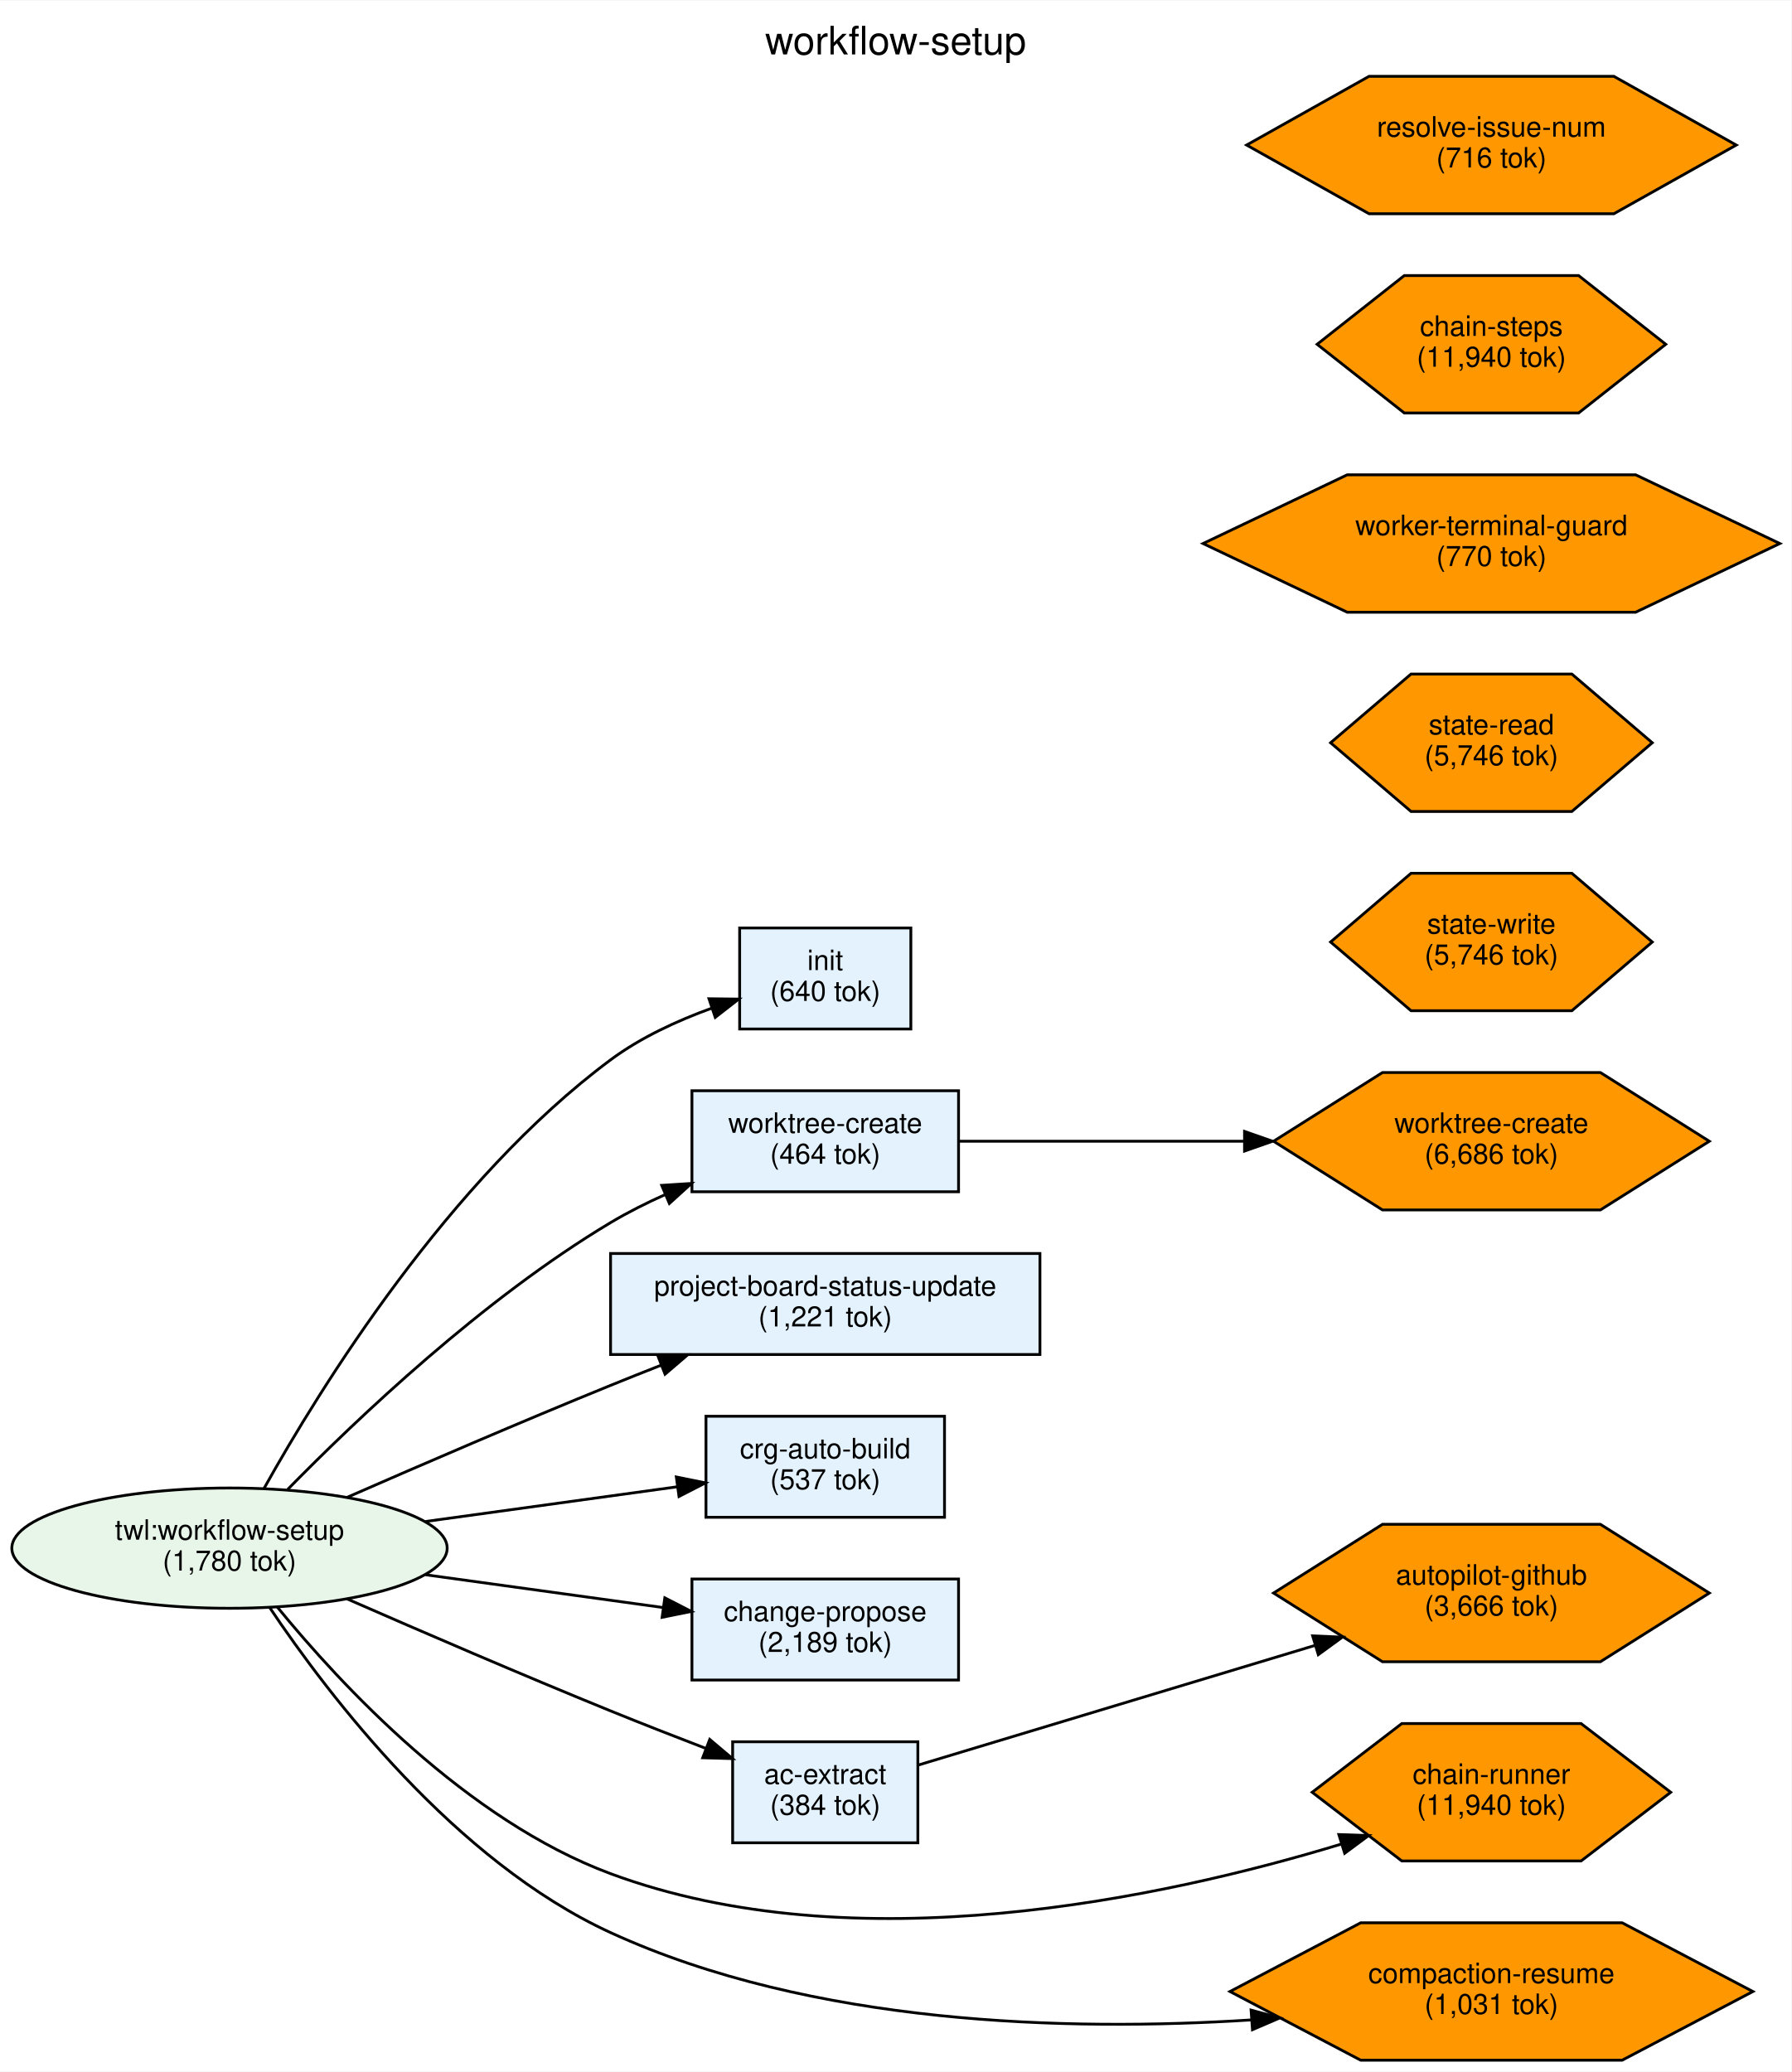
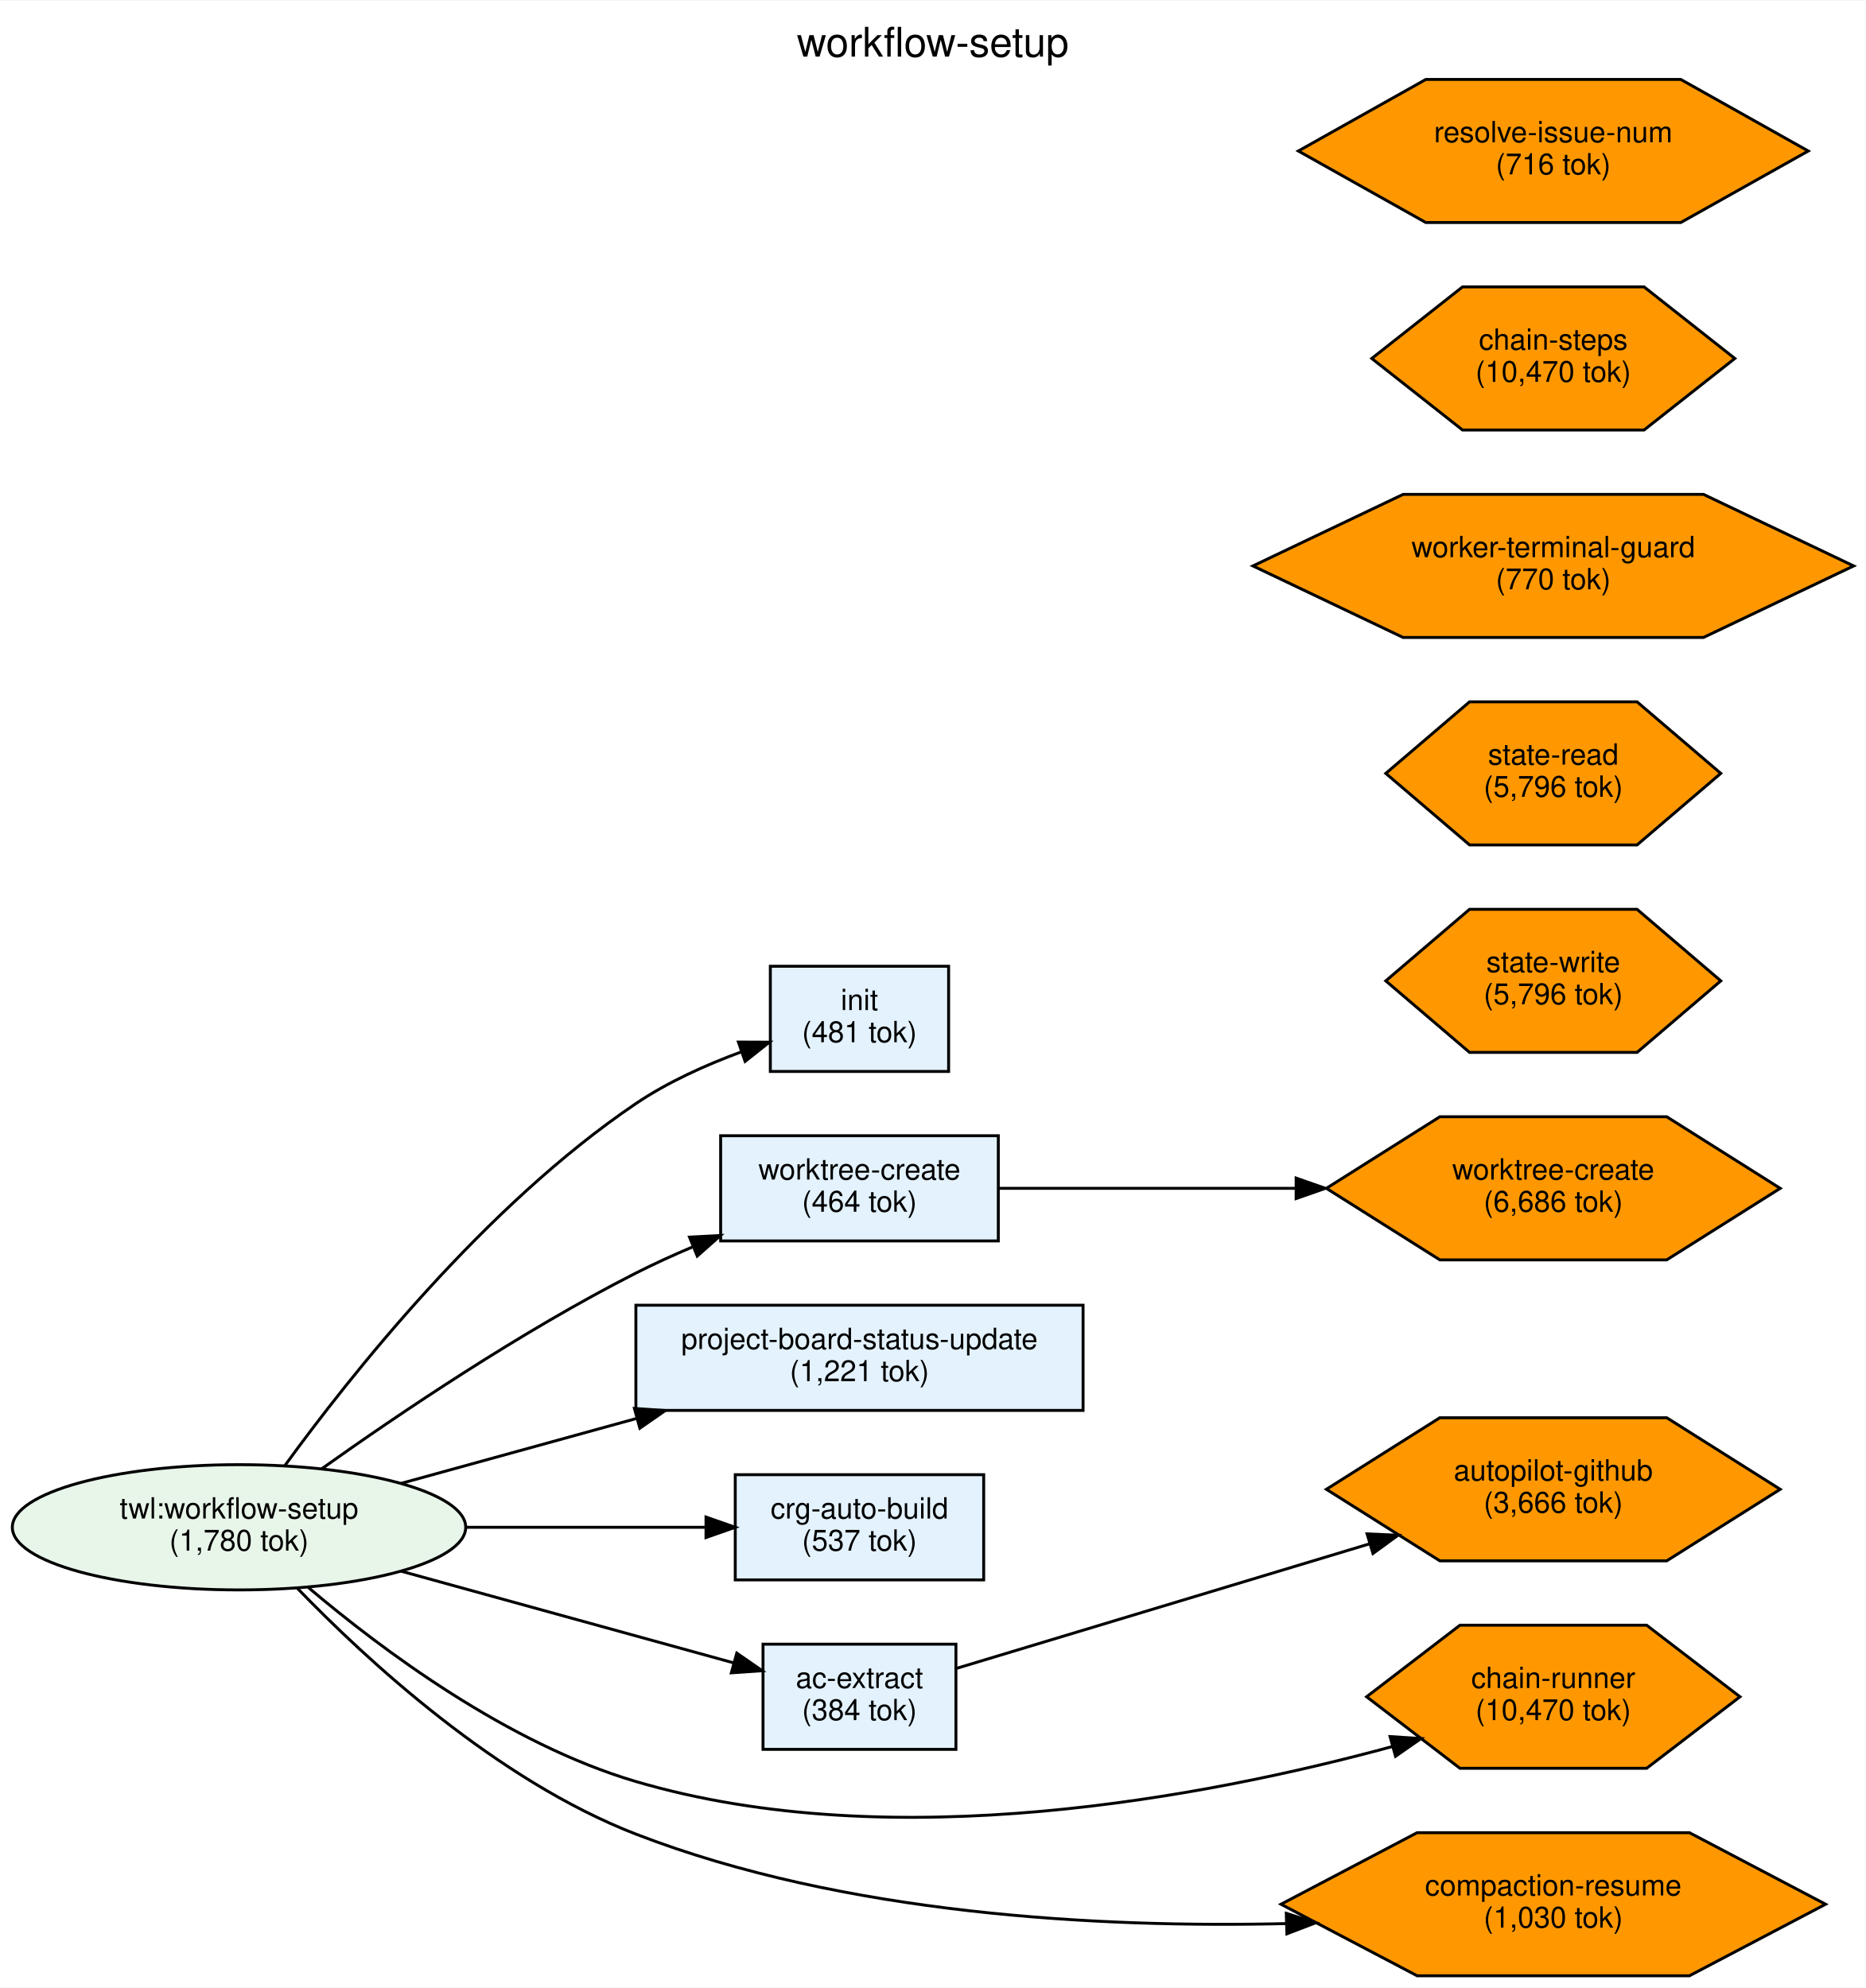
- <svg xmlns="http://www.w3.org/2000/svg" width="638pt" height="738pt" viewBox="0.00 0.00 638.32 737.99">
-   <g id="graph0" class="graph" transform="scale(1 1) rotate(0) translate(4 733.99)">
-     <polygon fill="white" stroke="transparent" points="-4,4 -4,-733.99 634.32,-733.99 634.32,4 -4,4" />
-     <text text-anchor="middle" x="315.16" y="-714.79" font-family="Helvetica,sans-Serif" font-size="14.00">workflow-setup</text>
+ <svg xmlns="http://www.w3.org/2000/svg" width="638pt" height="680pt" viewBox="0.00 0.00 638.32 679.99">
+   <g id="graph0" class="graph" transform="scale(1 1) rotate(0) translate(4 675.99)">
+     <polygon fill="white" stroke="transparent" points="-4,4 -4,-675.99 634.32,-675.99 634.32,4 -4,4" />
+     <text text-anchor="middle" x="315.16" y="-656.79" font-family="Helvetica,sans-Serif" font-size="14.00">workflow-setup</text>
    <g id="node1" class="node">
-       <ellipse fill="#e8f5e9" stroke="black" cx="77.78" cy="-182.49" rx="77.56" ry="21.43" />
-       <text text-anchor="middle" x="77.78" y="-185.49" font-family="Helvetica,sans-Serif" font-size="10.00">twl:workflow-setup</text>
-       <text text-anchor="middle" x="77.78" y="-174.49" font-family="Helvetica,sans-Serif" font-size="10.00">(1,780 tok)</text>
+       <ellipse fill="#e8f5e9" stroke="black" cx="77.78" cy="-153.49" rx="77.56" ry="21.43" />
+       <text text-anchor="middle" x="77.78" y="-156.49" font-family="Helvetica,sans-Serif" font-size="10.00">twl:workflow-setup</text>
+       <text text-anchor="middle" x="77.78" y="-145.49" font-family="Helvetica,sans-Serif" font-size="10.00">(1,780 tok)</text>
    </g>
    <g id="node2" class="node">
-       <polygon fill="#e3f2fd" stroke="black" points="320.56,-403.49 259.56,-403.49 259.56,-367.49 320.56,-367.49 320.56,-403.49" />
-       <text text-anchor="middle" x="290.06" y="-388.49" font-family="Helvetica,sans-Serif" font-size="10.00">init</text>
-       <text text-anchor="middle" x="290.06" y="-377.49" font-family="Helvetica,sans-Serif" font-size="10.00">(640 tok)</text>
+       <polygon fill="#e3f2fd" stroke="black" points="320.56,-345.49 259.56,-345.49 259.56,-309.49 320.56,-309.49 320.56,-345.49" />
+       <text text-anchor="middle" x="290.06" y="-330.49" font-family="Helvetica,sans-Serif" font-size="10.00">init</text>
+       <text text-anchor="middle" x="290.06" y="-319.49" font-family="Helvetica,sans-Serif" font-size="10.00">(481 tok)</text>
    </g>
    <g id="edge1" class="edge">
-       <path fill="none" stroke="black" d="M90.06,-203.73C110.25,-239.89 155.91,-313.64 213.56,-356.49 224.23,-364.43 237.34,-370.46 249.62,-374.91" />
-       <polygon fill="black" stroke="black" points="248.63,-378.27 259.23,-378.15 250.87,-371.64 248.63,-378.27" />
+       <path fill="none" stroke="black" d="M93.25,-174.31C115.73,-205.28 161.88,-263.57 213.56,-298.49 224.49,-305.88 237.56,-311.75 249.72,-316.22" />
+       <polygon fill="black" stroke="black" points="248.64,-319.55 259.23,-319.51 250.93,-312.93 248.64,-319.55" />
    </g>
    <g id="node3" class="node">
-       <polygon fill="#e3f2fd" stroke="black" points="337.56,-345.49 242.56,-345.49 242.56,-309.49 337.56,-309.49 337.56,-345.49" />
-       <text text-anchor="middle" x="290.06" y="-330.49" font-family="Helvetica,sans-Serif" font-size="10.00">worktree-create</text>
-       <text text-anchor="middle" x="290.06" y="-319.49" font-family="Helvetica,sans-Serif" font-size="10.00">(464 tok)</text>
+       <polygon fill="#e3f2fd" stroke="black" points="337.56,-287.49 242.56,-287.49 242.56,-251.49 337.56,-251.49 337.56,-287.49" />
+       <text text-anchor="middle" x="290.06" y="-272.49" font-family="Helvetica,sans-Serif" font-size="10.00">worktree-create</text>
+       <text text-anchor="middle" x="290.06" y="-261.49" font-family="Helvetica,sans-Serif" font-size="10.00">(464 tok)</text>
    </g>
    <g id="edge2" class="edge">
-       <path fill="none" stroke="black" d="M98.5,-203.41C123.33,-228.75 168.25,-271.41 213.56,-298.49 219.7,-302.16 226.37,-305.51 233.13,-308.53" />
-       <polygon fill="black" stroke="black" points="231.79,-311.77 242.37,-312.45 234.52,-305.32 231.79,-311.77" />
+       <path fill="none" stroke="black" d="M105.92,-173.4C132.45,-192.28 174.45,-220.63 213.56,-240.49 219.7,-243.61 226.26,-246.6 232.85,-249.39" />
+       <polygon fill="black" stroke="black" points="231.91,-252.79 242.49,-253.34 234.56,-246.31 231.91,-252.79" />
    </g>
    <g id="node4" class="node">
-       <polygon fill="#e3f2fd" stroke="black" points="366.56,-287.49 213.56,-287.49 213.56,-251.49 366.56,-251.49 366.56,-287.49" />
-       <text text-anchor="middle" x="290.06" y="-272.49" font-family="Helvetica,sans-Serif" font-size="10.00">project-board-status-update</text>
-       <text text-anchor="middle" x="290.06" y="-261.49" font-family="Helvetica,sans-Serif" font-size="10.00">(1,221 tok)</text>
+       <polygon fill="#e3f2fd" stroke="black" points="366.56,-229.49 213.56,-229.49 213.56,-193.49 366.56,-193.49 366.56,-229.49" />
+       <text text-anchor="middle" x="290.06" y="-214.49" font-family="Helvetica,sans-Serif" font-size="10.00">project-board-status-update</text>
+       <text text-anchor="middle" x="290.06" y="-203.49" font-family="Helvetica,sans-Serif" font-size="10.00">(1,221 tok)</text>
    </g>
    <g id="edge3" class="edge">
-       <path fill="none" stroke="black" d="M119.6,-200.56C146.24,-212.22 181.83,-227.58 213.56,-240.49 219.37,-242.86 225.44,-245.28 231.52,-247.66" />
-       <polygon fill="black" stroke="black" points="230.43,-251 241.02,-251.37 232.98,-244.48 230.43,-251" />
+       <path fill="none" stroke="black" d="M133.21,-168.51C157.81,-175.29 187.28,-183.42 213.95,-190.78" />
+       <polygon fill="black" stroke="black" points="213.06,-194.16 223.63,-193.45 214.92,-187.41 213.06,-194.16" />
    </g>
    <g id="node5" class="node">
-       <polygon fill="#e3f2fd" stroke="black" points="332.56,-229.49 247.56,-229.49 247.56,-193.49 332.56,-193.49 332.56,-229.49" />
-       <text text-anchor="middle" x="290.06" y="-214.49" font-family="Helvetica,sans-Serif" font-size="10.00">crg-auto-build</text>
-       <text text-anchor="middle" x="290.06" y="-203.49" font-family="Helvetica,sans-Serif" font-size="10.00">(537 tok)</text>
+       <polygon fill="#e3f2fd" stroke="black" points="332.56,-171.49 247.56,-171.49 247.56,-135.49 332.56,-135.49 332.56,-171.49" />
+       <text text-anchor="middle" x="290.06" y="-156.49" font-family="Helvetica,sans-Serif" font-size="10.00">crg-auto-build</text>
+       <text text-anchor="middle" x="290.06" y="-145.49" font-family="Helvetica,sans-Serif" font-size="10.00">(537 tok)</text>
    </g>
    <g id="edge4" class="edge">
-       <path fill="none" stroke="black" d="M147.64,-191.99C176.84,-196.02 210.31,-200.63 237.35,-204.36" />
-       <polygon fill="black" stroke="black" points="237,-207.85 247.38,-205.75 237.95,-200.91 237,-207.85" />
+       <path fill="none" stroke="black" d="M155.59,-153.49C182.8,-153.49 212.73,-153.49 237.35,-153.49" />
+       <polygon fill="black" stroke="black" points="237.55,-156.99 247.55,-153.49 237.55,-149.99 237.55,-156.99" />
    </g>
    <g id="node6" class="node">
-       <polygon fill="#e3f2fd" stroke="black" points="337.56,-171.49 242.56,-171.49 242.56,-135.49 337.56,-135.49 337.56,-171.49" />
-       <text text-anchor="middle" x="290.06" y="-156.49" font-family="Helvetica,sans-Serif" font-size="10.00">change-propose</text>
-       <text text-anchor="middle" x="290.06" y="-145.49" font-family="Helvetica,sans-Serif" font-size="10.00">(2,189 tok)</text>
-     </g>
-     <g id="edge5" class="edge">
-       <path fill="none" stroke="black" d="M147.64,-173C175.02,-169.22 206.15,-164.93 232.22,-161.33" />
-       <polygon fill="black" stroke="black" points="232.89,-164.78 242.32,-159.94 231.93,-157.84 232.89,-164.78" />
-     </g>
-     <g id="node7" class="node">
      <polygon fill="#e3f2fd" stroke="black" points="323.06,-113.49 257.06,-113.49 257.06,-77.49 323.06,-77.49 323.06,-113.49" />
      <text text-anchor="middle" x="290.06" y="-98.49" font-family="Helvetica,sans-Serif" font-size="10.00">ac-extract</text>
      <text text-anchor="middle" x="290.06" y="-87.49" font-family="Helvetica,sans-Serif" font-size="10.00">(384 tok)</text>
    </g>
-     <g id="edge6" class="edge">
-       <path fill="none" stroke="black" d="M119.6,-164.43C146.24,-152.77 181.83,-137.41 213.56,-124.49 224.53,-120.03 236.46,-115.36 247.53,-111.11" />
-       <polygon fill="black" stroke="black" points="248.9,-114.33 256.99,-107.49 246.4,-107.79 248.9,-114.33" />
+     <g id="edge5" class="edge">
+       <path fill="none" stroke="black" d="M133.21,-138.48C168.72,-128.69 214.38,-116.09 247.08,-107.07" />
+       <polygon fill="black" stroke="black" points="248.08,-110.43 256.79,-104.4 246.22,-103.68 248.08,-110.43" />
    </g>
-     <g id="node10" class="node">
+     <g id="node9" class="node">
      <polygon fill="#ff9800" stroke="black" points="591.32,-95.49 559.38,-119.98 495.51,-119.98 463.57,-95.49 495.51,-71.01 559.38,-71.01 591.32,-95.49" />
      <text text-anchor="middle" x="527.44" y="-98.49" font-family="Helvetica,sans-Serif" font-size="10.00">chain-runner</text>
-       <text text-anchor="middle" x="527.44" y="-87.49" font-family="Helvetica,sans-Serif" font-size="10.00">(11,940 tok)</text>
+       <text text-anchor="middle" x="527.44" y="-87.49" font-family="Helvetica,sans-Serif" font-size="10.00">(10,470 tok)</text>
+     </g>
+     <g id="edge6" class="edge">
+       <path fill="none" stroke="black" d="M101.52,-132.87C126.76,-111.48 169.75,-79.41 213.56,-66.49 301.6,-40.55 409.06,-61.23 472.39,-78.46" />
+       <polygon fill="black" stroke="black" points="471.59,-81.87 482.17,-81.19 473.47,-75.13 471.59,-81.87" />
+     </g>
+     <g id="node14" class="node">
+       <polygon fill="#ff9800" stroke="black" points="620.6,-24.49 574.02,-48.98 480.86,-48.98 434.28,-24.49 480.86,-0.01 574.02,-0.01 620.6,-24.49" />
+       <text text-anchor="middle" x="527.44" y="-27.49" font-family="Helvetica,sans-Serif" font-size="10.00">compaction-resume</text>
+       <text text-anchor="middle" x="527.44" y="-16.49" font-family="Helvetica,sans-Serif" font-size="10.00">(1,030 tok)</text>
    </g>
    <g id="edge7" class="edge">
-       <path fill="none" stroke="black" d="M94.73,-161.6C117.51,-133.68 162.33,-85.51 213.56,-66.49 300.58,-34.2 410.14,-57.65 473.84,-77" />
-       <polygon fill="black" stroke="black" points="473.07,-80.43 483.66,-80.06 475.15,-73.75 473.07,-80.43" />
+       <path fill="none" stroke="black" d="M97.42,-132.95C121.5,-107.98 165.98,-66.91 213.56,-48.49 284.82,-20.92 371.91,-16.36 436.09,-17.87" />
+       <polygon fill="black" stroke="black" points="436.09,-21.37 446.19,-18.16 436.3,-14.37 436.09,-21.37" />
    </g>
-     <g id="node15" class="node">
-       <polygon fill="#ff9800" stroke="black" points="620.6,-24.49 574.02,-48.98 480.86,-48.98 434.28,-24.49 480.86,-0.01 574.02,-0.01 620.6,-24.49" />
-       <text text-anchor="middle" x="527.44" y="-27.49" font-family="Helvetica,sans-Serif" font-size="10.00">compaction-resume</text>
-       <text text-anchor="middle" x="527.44" y="-16.49" font-family="Helvetica,sans-Serif" font-size="10.00">(1,031 tok)</text>
+     <g id="node11" class="node">
+       <polygon fill="#ff9800" stroke="black" points="605.08,-269.49 566.26,-293.98 488.62,-293.98 449.81,-269.49 488.62,-245.01 566.26,-245.01 605.08,-269.49" />
+       <text text-anchor="middle" x="527.44" y="-272.49" font-family="Helvetica,sans-Serif" font-size="10.00">worktree-create</text>
+       <text text-anchor="middle" x="527.44" y="-261.49" font-family="Helvetica,sans-Serif" font-size="10.00">(6,686 tok)</text>
    </g>
    <g id="edge8" class="edge">
-       <path fill="none" stroke="black" d="M92.05,-161.38C113.29,-129.71 158.22,-70.89 213.56,-45.49 285.42,-12.51 376.44,-10.2 441.76,-14.36" />
-       <polygon fill="black" stroke="black" points="441.8,-17.87 452.02,-15.08 442.29,-10.89 441.8,-17.87" />
+       <path fill="none" stroke="black" d="M337.57,-269.49C366.59,-269.49 404.86,-269.49 439.36,-269.49" />
+       <polygon fill="black" stroke="black" points="439.46,-272.99 449.46,-269.49 439.46,-265.99 439.46,-272.99" />
    </g>
    <g id="node12" class="node">
-       <polygon fill="#ff9800" stroke="black" points="605.08,-327.49 566.26,-351.98 488.62,-351.98 449.81,-327.49 488.62,-303.01 566.26,-303.01 605.08,-327.49" />
-       <text text-anchor="middle" x="527.44" y="-330.49" font-family="Helvetica,sans-Serif" font-size="10.00">worktree-create</text>
-       <text text-anchor="middle" x="527.44" y="-319.49" font-family="Helvetica,sans-Serif" font-size="10.00">(6,686 tok)</text>
-     </g>
-     <g id="edge9" class="edge">
-       <path fill="none" stroke="black" d="M337.57,-327.49C366.59,-327.49 404.86,-327.49 439.36,-327.49" />
-       <polygon fill="black" stroke="black" points="439.46,-330.99 449.46,-327.49 439.46,-323.99 439.46,-330.99" />
-     </g>
-     <g id="node13" class="node">
      <polygon fill="#ff9800" stroke="black" points="605.08,-166.49 566.26,-190.98 488.62,-190.98 449.81,-166.49 488.62,-142.01 566.26,-142.01 605.08,-166.49" />
      <text text-anchor="middle" x="527.44" y="-169.49" font-family="Helvetica,sans-Serif" font-size="10.00">autopilot-github</text>
      <text text-anchor="middle" x="527.44" y="-158.49" font-family="Helvetica,sans-Serif" font-size="10.00">(3,666 tok)</text>
    </g>
-     <g id="edge10" class="edge">
+     <g id="edge9" class="edge">
      <path fill="none" stroke="black" d="M323.3,-105.22C359.54,-116.15 419.25,-134.16 464.58,-147.83" />
      <polygon fill="black" stroke="black" points="463.73,-151.23 474.31,-150.77 465.75,-144.53 463.73,-151.23" />
    </g>
+     <g id="node7" class="node">
+       <polygon fill="#ff9800" stroke="black" points="584.75,-411.49 556.1,-435.98 498.79,-435.98 470.13,-411.49 498.79,-387.01 556.1,-387.01 584.75,-411.49" />
+       <text text-anchor="middle" x="527.44" y="-414.49" font-family="Helvetica,sans-Serif" font-size="10.00">state-read</text>
+       <text text-anchor="middle" x="527.44" y="-403.49" font-family="Helvetica,sans-Serif" font-size="10.00">(5,796 tok)</text>
+     </g>
    <g id="node8" class="node">
-       <polygon fill="#ff9800" stroke="black" points="584.75,-469.49 556.1,-493.98 498.79,-493.98 470.13,-469.49 498.79,-445.01 556.1,-445.01 584.75,-469.49" />
-       <text text-anchor="middle" x="527.44" y="-472.49" font-family="Helvetica,sans-Serif" font-size="10.00">state-read</text>
-       <text text-anchor="middle" x="527.44" y="-461.49" font-family="Helvetica,sans-Serif" font-size="10.00">(5,746 tok)</text>
+       <polygon fill="#ff9800" stroke="black" points="584.75,-340.49 556.1,-364.98 498.79,-364.98 470.13,-340.49 498.79,-316.01 556.1,-316.01 584.75,-340.49" />
+       <text text-anchor="middle" x="527.44" y="-343.49" font-family="Helvetica,sans-Serif" font-size="10.00">state-write</text>
+       <text text-anchor="middle" x="527.44" y="-332.49" font-family="Helvetica,sans-Serif" font-size="10.00">(5,796 tok)</text>
    </g>
-     <g id="node9" class="node">
-       <polygon fill="#ff9800" stroke="black" points="584.75,-398.49 556.1,-422.98 498.79,-422.98 470.13,-398.49 498.79,-374.01 556.1,-374.01 584.75,-398.49" />
-       <text text-anchor="middle" x="527.44" y="-401.49" font-family="Helvetica,sans-Serif" font-size="10.00">state-write</text>
-       <text text-anchor="middle" x="527.44" y="-390.49" font-family="Helvetica,sans-Serif" font-size="10.00">(5,746 tok)</text>
+     <g id="node10" class="node">
+       <polygon fill="#ff9800" stroke="black" points="630.2,-482.49 578.82,-506.98 476.06,-506.98 424.68,-482.49 476.06,-458.01 578.82,-458.01 630.2,-482.49" />
+       <text text-anchor="middle" x="527.44" y="-485.49" font-family="Helvetica,sans-Serif" font-size="10.00">worker-terminal-guard</text>
+       <text text-anchor="middle" x="527.44" y="-474.49" font-family="Helvetica,sans-Serif" font-size="10.00">(770 tok)</text>
    </g>
-     <g id="node11" class="node">
-       <polygon fill="#ff9800" stroke="black" points="630.2,-540.49 578.82,-564.98 476.06,-564.98 424.68,-540.49 476.06,-516.01 578.82,-516.01 630.2,-540.49" />
-       <text text-anchor="middle" x="527.44" y="-543.49" font-family="Helvetica,sans-Serif" font-size="10.00">worker-terminal-guard</text>
-       <text text-anchor="middle" x="527.44" y="-532.49" font-family="Helvetica,sans-Serif" font-size="10.00">(770 tok)</text>
+     <g id="node13" class="node">
+       <polygon fill="#ff9800" stroke="black" points="589.55,-553.49 558.5,-577.98 496.39,-577.98 465.33,-553.49 496.39,-529.01 558.5,-529.01 589.55,-553.49" />
+       <text text-anchor="middle" x="527.44" y="-556.49" font-family="Helvetica,sans-Serif" font-size="10.00">chain-steps</text>
+       <text text-anchor="middle" x="527.44" y="-545.49" font-family="Helvetica,sans-Serif" font-size="10.00">(10,470 tok)</text>
    </g>
-     <g id="node14" class="node">
-       <polygon fill="#ff9800" stroke="black" points="589.55,-611.49 558.5,-635.98 496.39,-635.98 465.33,-611.49 496.39,-587.01 558.5,-587.01 589.55,-611.49" />
-       <text text-anchor="middle" x="527.44" y="-614.49" font-family="Helvetica,sans-Serif" font-size="10.00">chain-steps</text>
-       <text text-anchor="middle" x="527.44" y="-603.49" font-family="Helvetica,sans-Serif" font-size="10.00">(11,940 tok)</text>
-     </g>
-     <g id="node16" class="node">
-       <polygon fill="#ff9800" stroke="black" points="614.67,-682.49 571.06,-706.98 483.83,-706.98 440.21,-682.49 483.83,-658.01 571.06,-658.01 614.67,-682.49" />
-       <text text-anchor="middle" x="527.44" y="-685.49" font-family="Helvetica,sans-Serif" font-size="10.00">resolve-issue-num</text>
-       <text text-anchor="middle" x="527.44" y="-674.49" font-family="Helvetica,sans-Serif" font-size="10.00">(716 tok)</text>
+     <g id="node15" class="node">
+       <polygon fill="#ff9800" stroke="black" points="614.67,-624.49 571.06,-648.98 483.83,-648.98 440.21,-624.49 483.83,-600.01 571.06,-600.01 614.67,-624.49" />
+       <text text-anchor="middle" x="527.44" y="-627.49" font-family="Helvetica,sans-Serif" font-size="10.00">resolve-issue-num</text>
+       <text text-anchor="middle" x="527.44" y="-616.49" font-family="Helvetica,sans-Serif" font-size="10.00">(716 tok)</text>
    </g>
  </g>
</svg>
